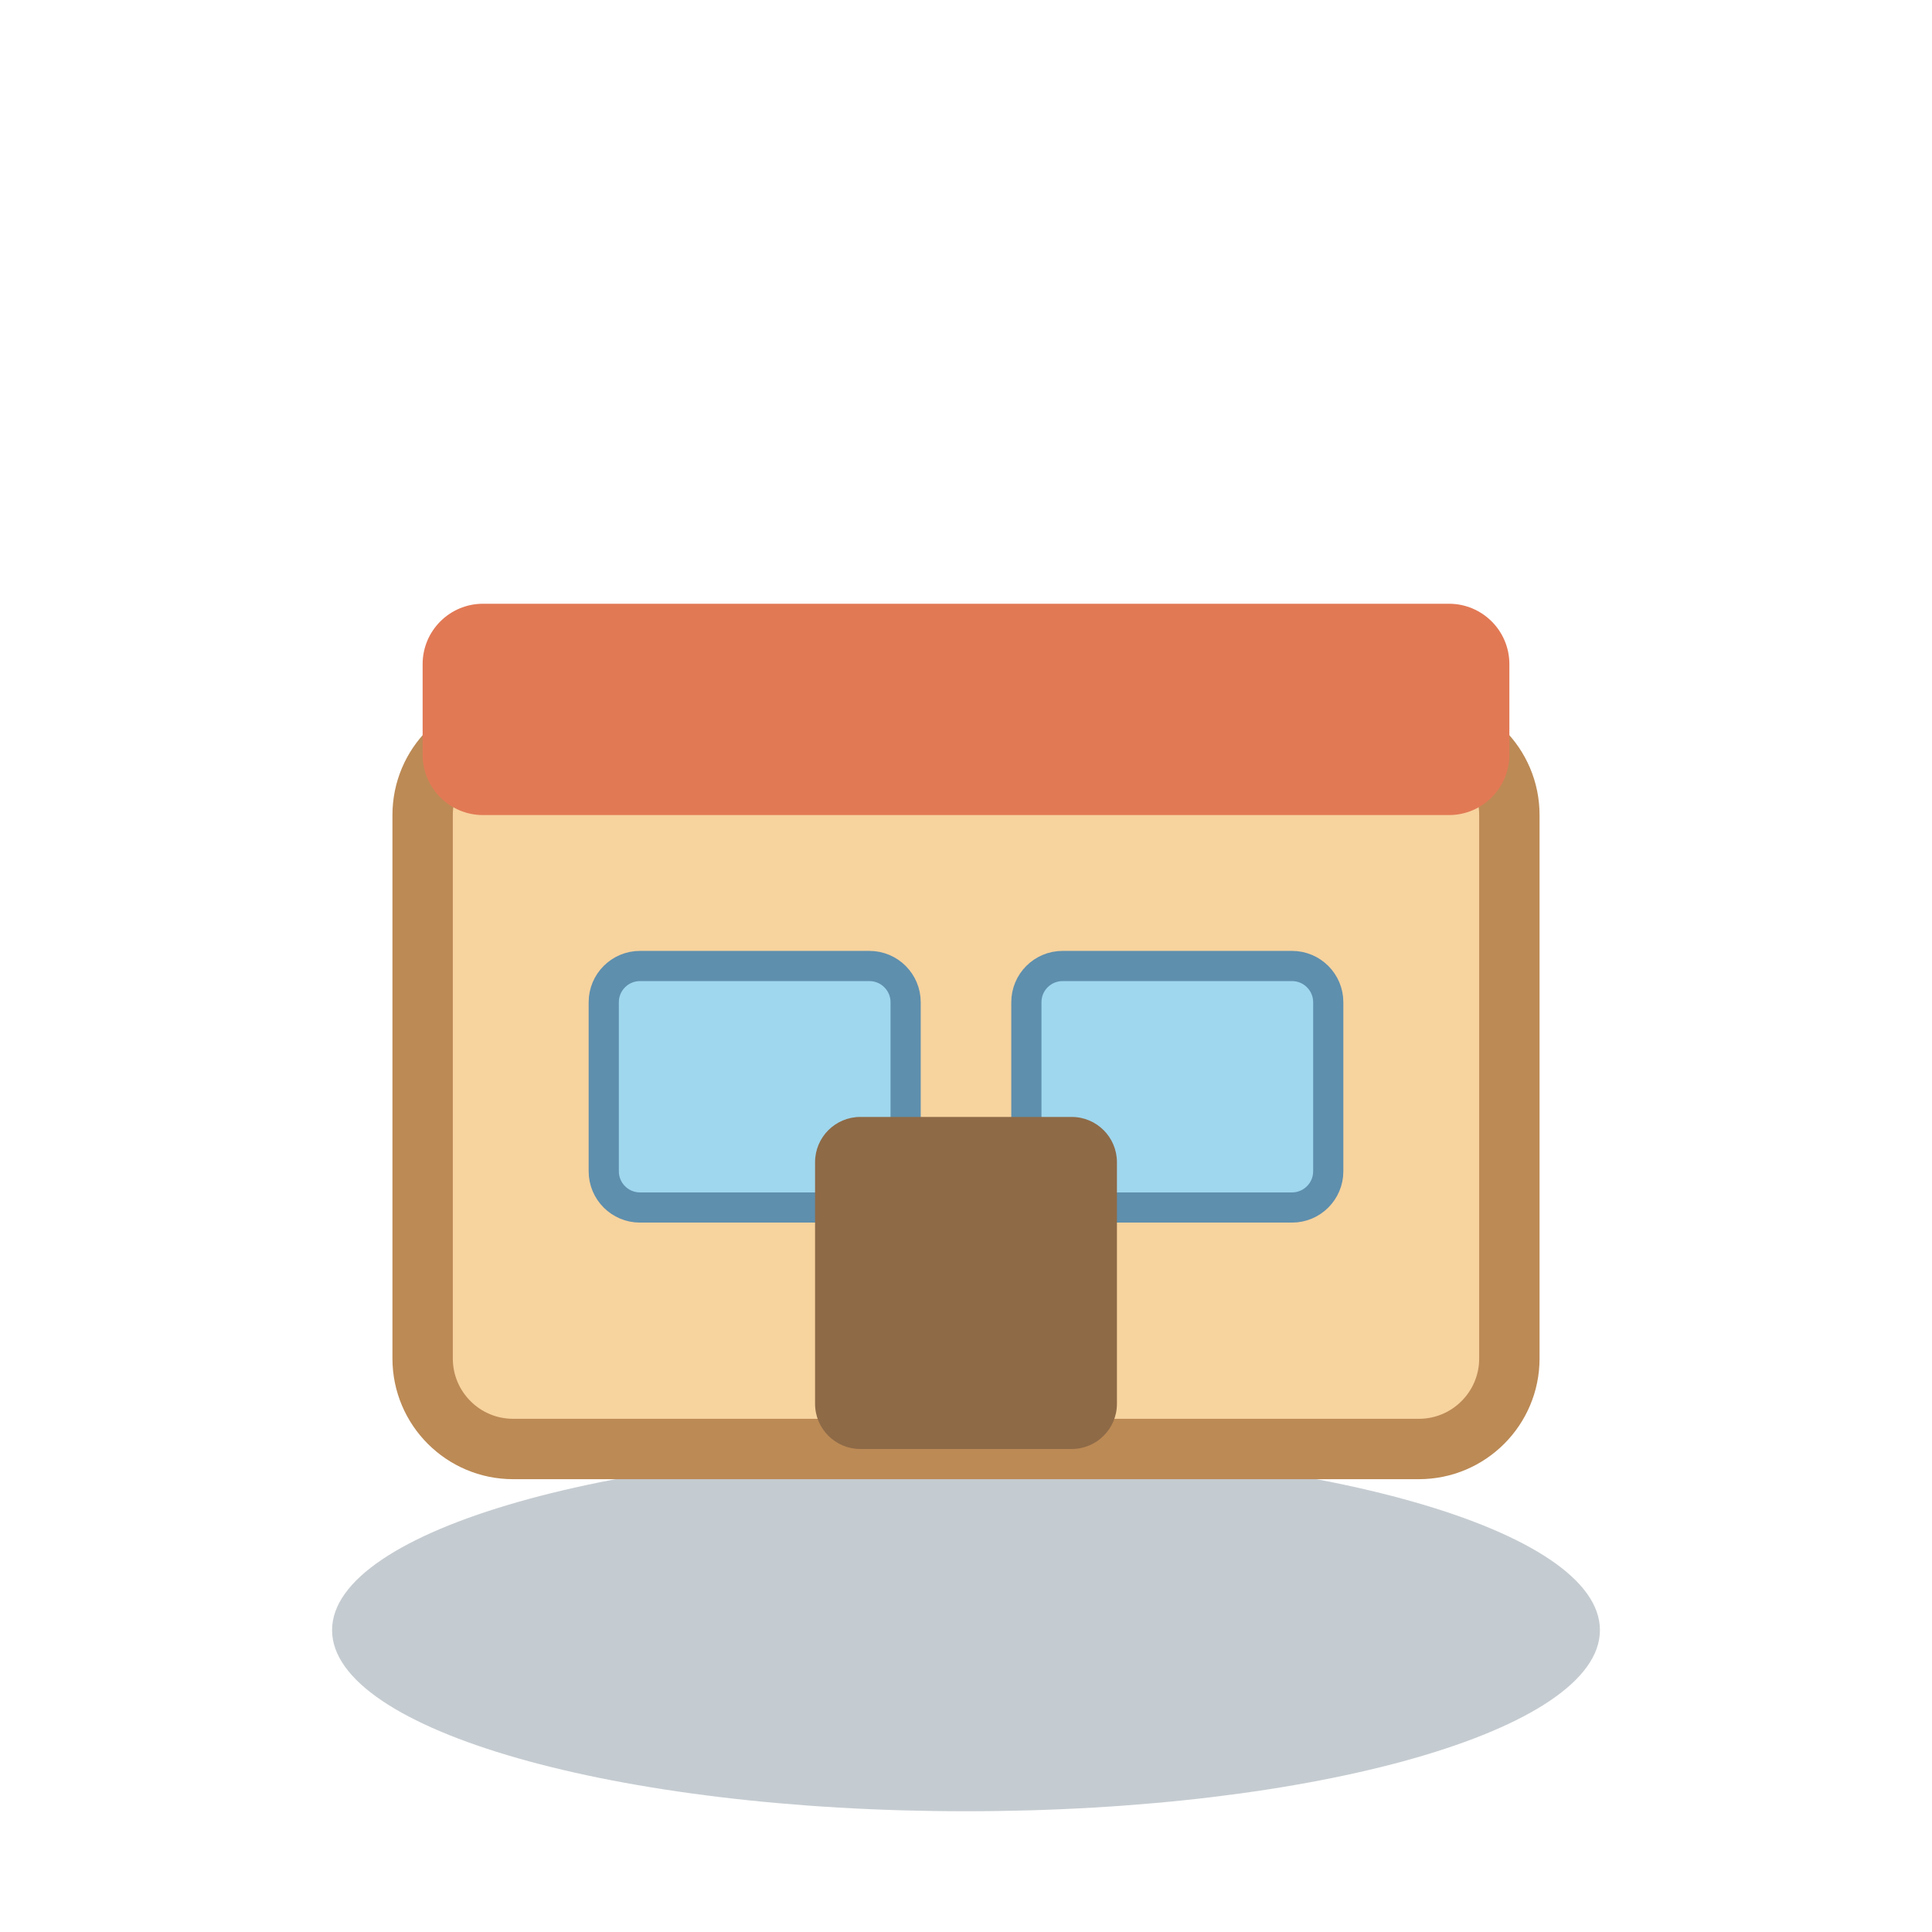
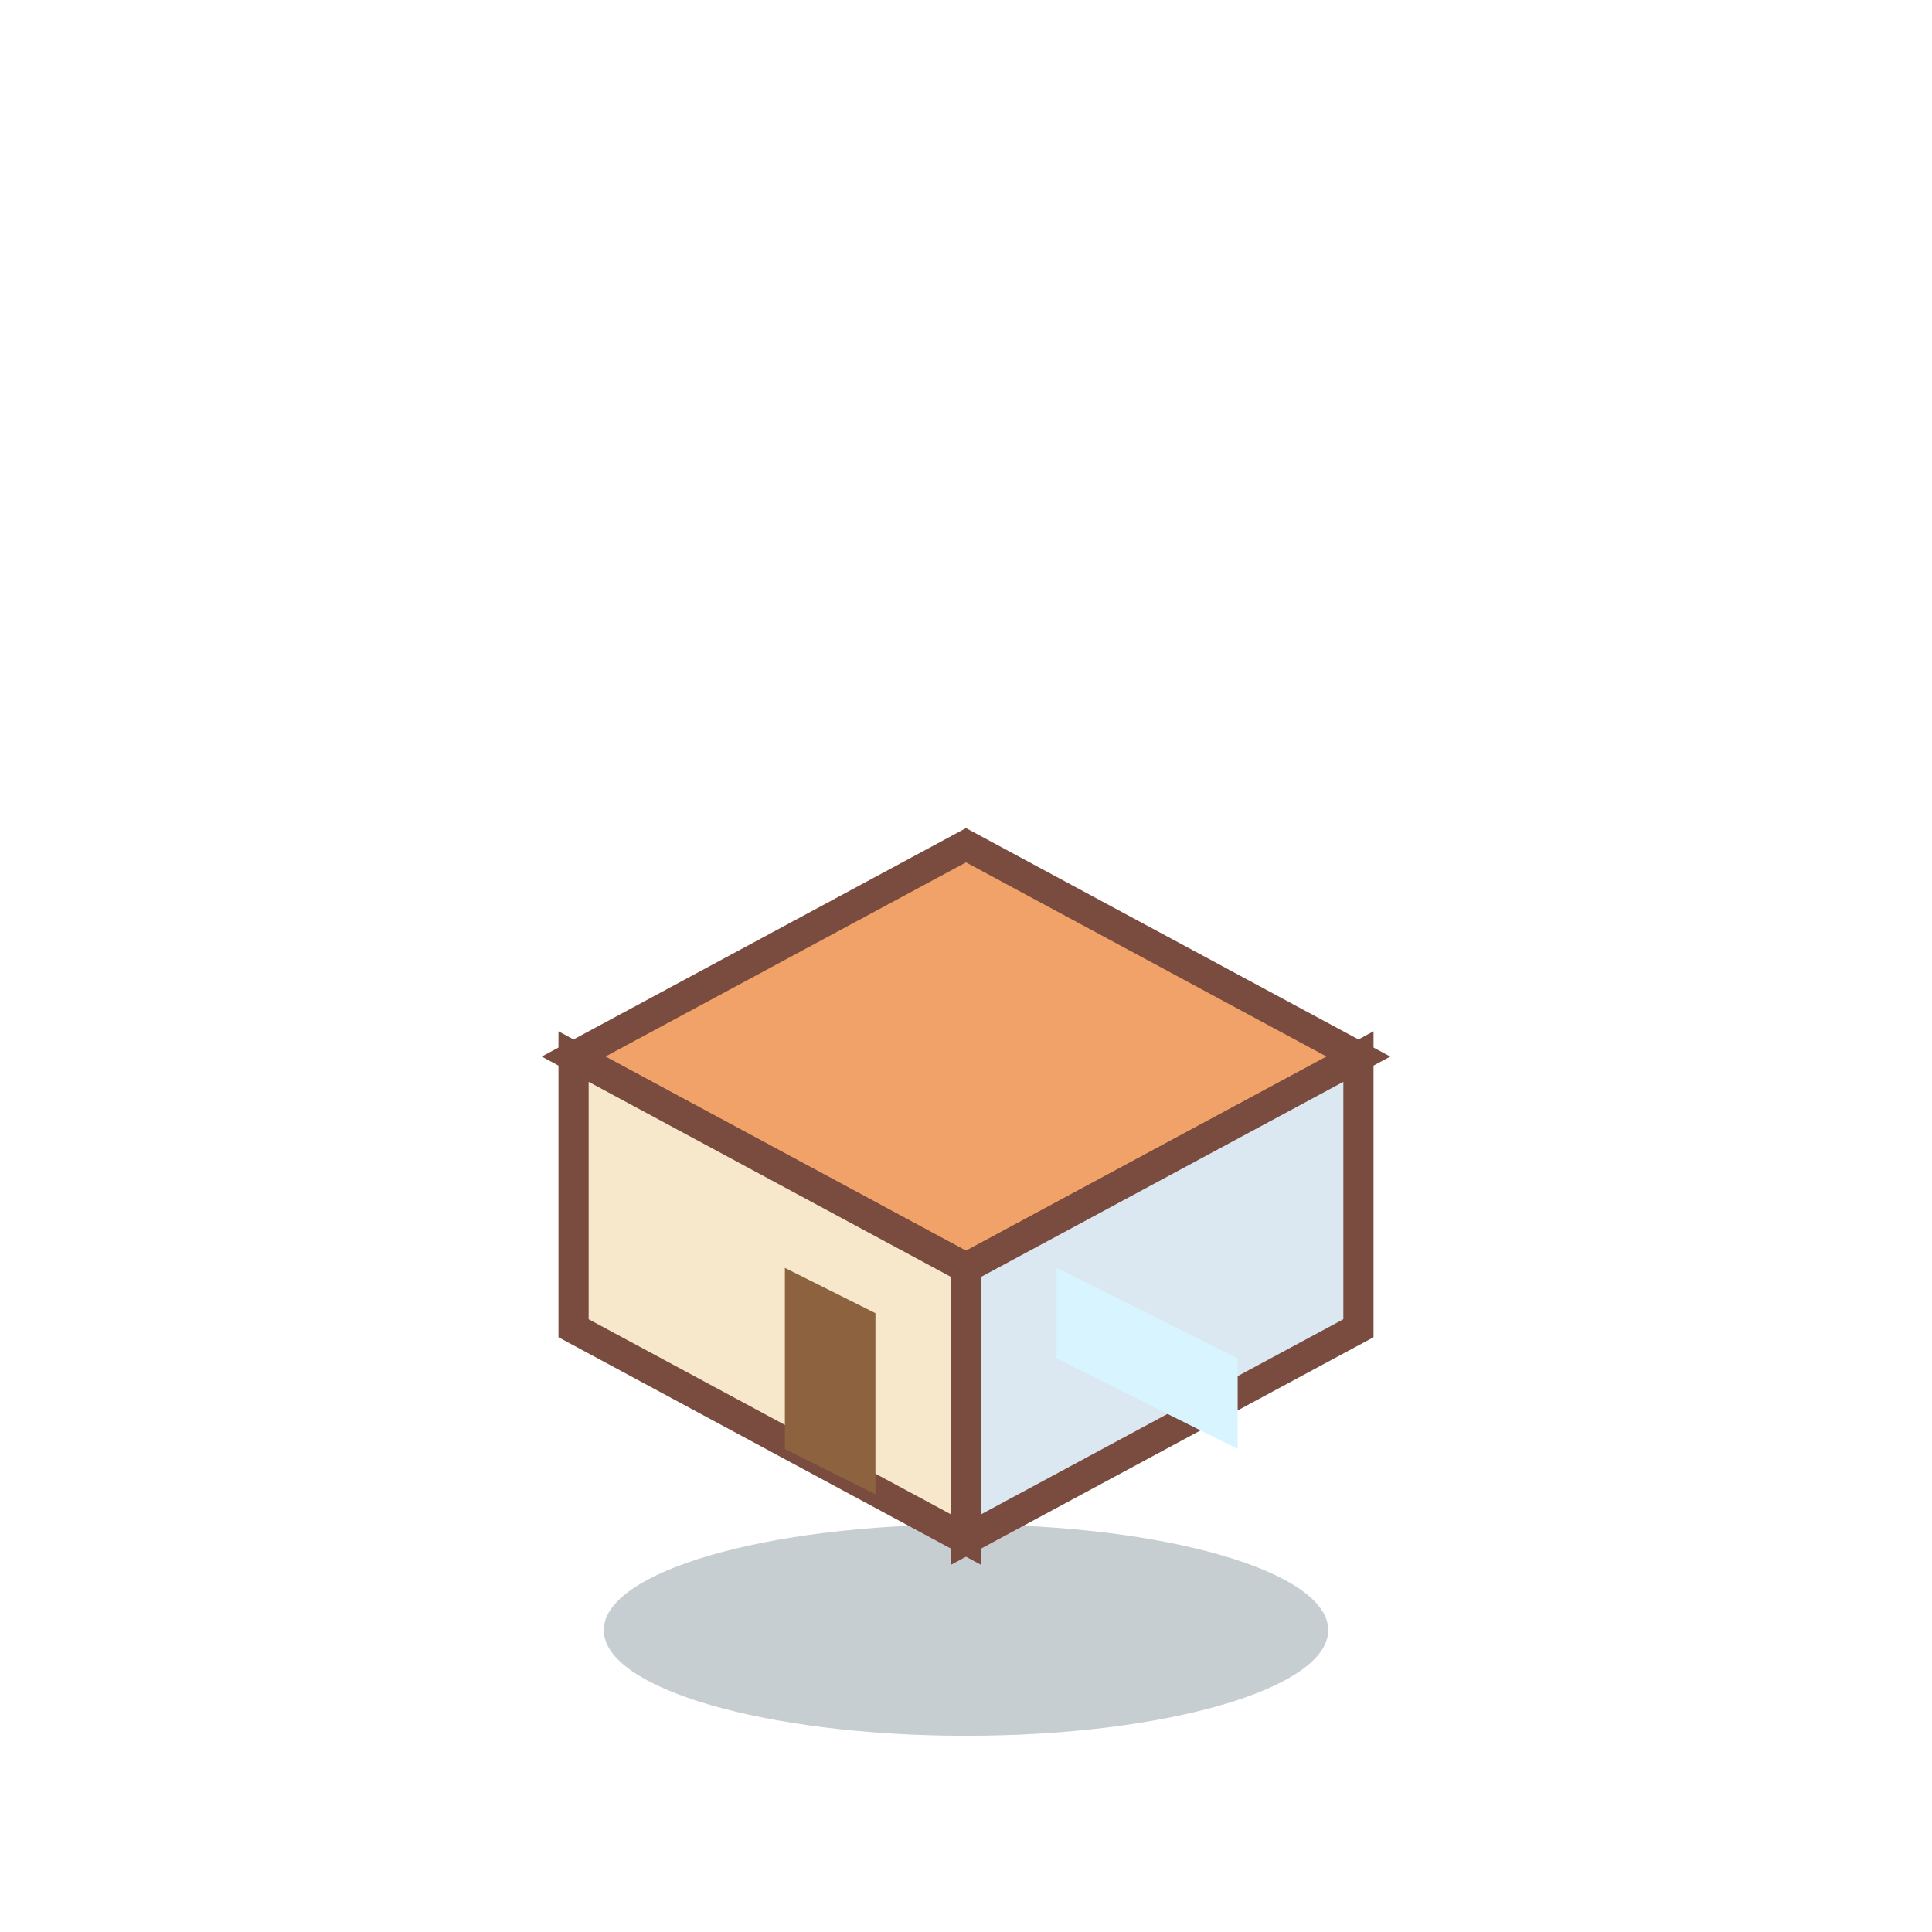
- <svg xmlns="http://www.w3.org/2000/svg" viewBox="0 0 64 64">
-   <ellipse cx="32" cy="54" rx="21" ry="6" fill="#163246" opacity="0.25" />
-   <rect x="14" y="24" width="36" height="24" rx="3" fill="#f7d39e" stroke="#bc8a55" stroke-width="2" />
-   <rect x="14" y="20" width="36" height="7" rx="2" fill="#e27955" />
-   <rect x="20" y="32" width="10" height="8" rx="1.2" fill="#9fd7ee" stroke="#5e8fad" stroke-width="1" />
-   <rect x="34" y="32" width="10" height="8" rx="1.2" fill="#9fd7ee" stroke="#5e8fad" stroke-width="1" />
-   <rect x="27" y="37" width="10" height="11" rx="1.5" fill="#8e6a47" />
+ <svg xmlns="http://www.w3.org/2000/svg" width="128" height="128" viewBox="0 0 128 128" fill="none">
+   <ellipse cx="64" cy="108" rx="24" ry="7" fill="#153244" opacity="0.24" />
+   <polygon points="38,70 64,56 90,70 64,84" fill="#f1a269" stroke="#7a4c3f" stroke-width="2" />
+   <polygon points="38,70 64,84 64,102 38,88" fill="#f7e8cc" stroke="#7a4c3f" stroke-width="2" />
+   <polygon points="90,70 64,84 64,102 90,88" fill="#dbe8f1" stroke="#7a4c3f" stroke-width="2" />
+   <polygon points="52,84 58,87 58,99 52,96" fill="#8d633f" />
+   <polygon points="70,84 82,90 82,96 70,90" fill="#d8f4ff" />
</svg>
